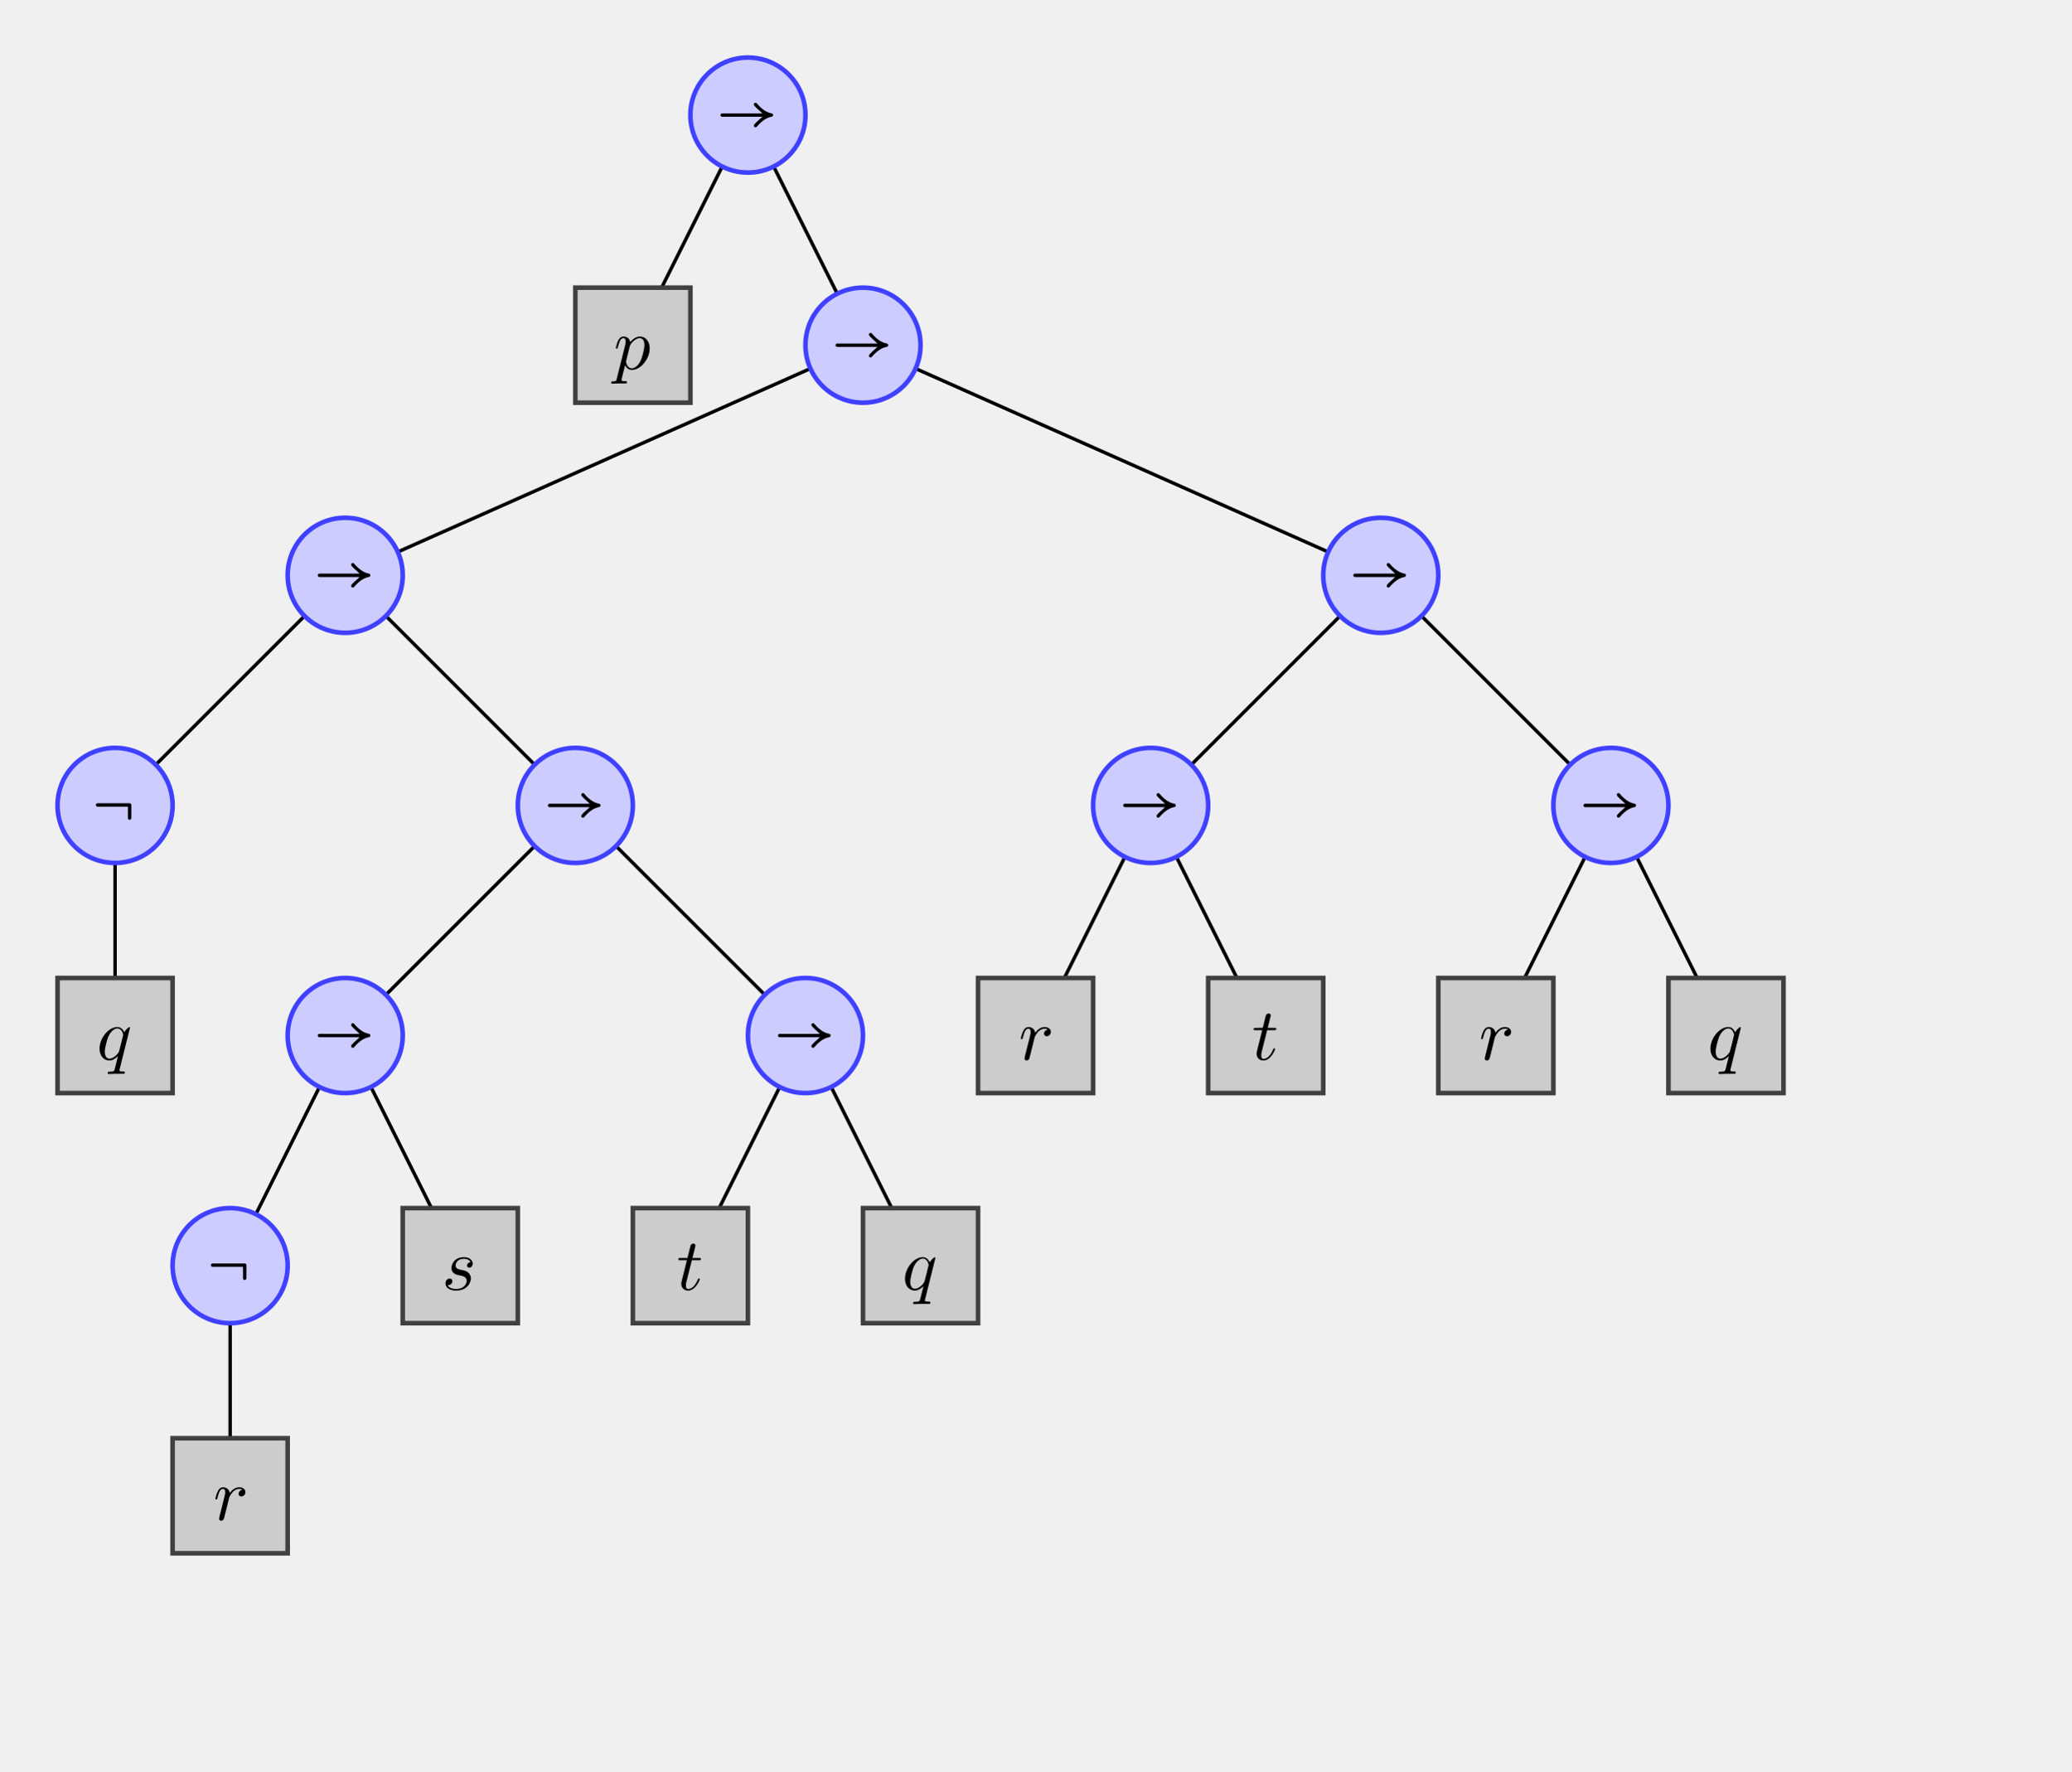
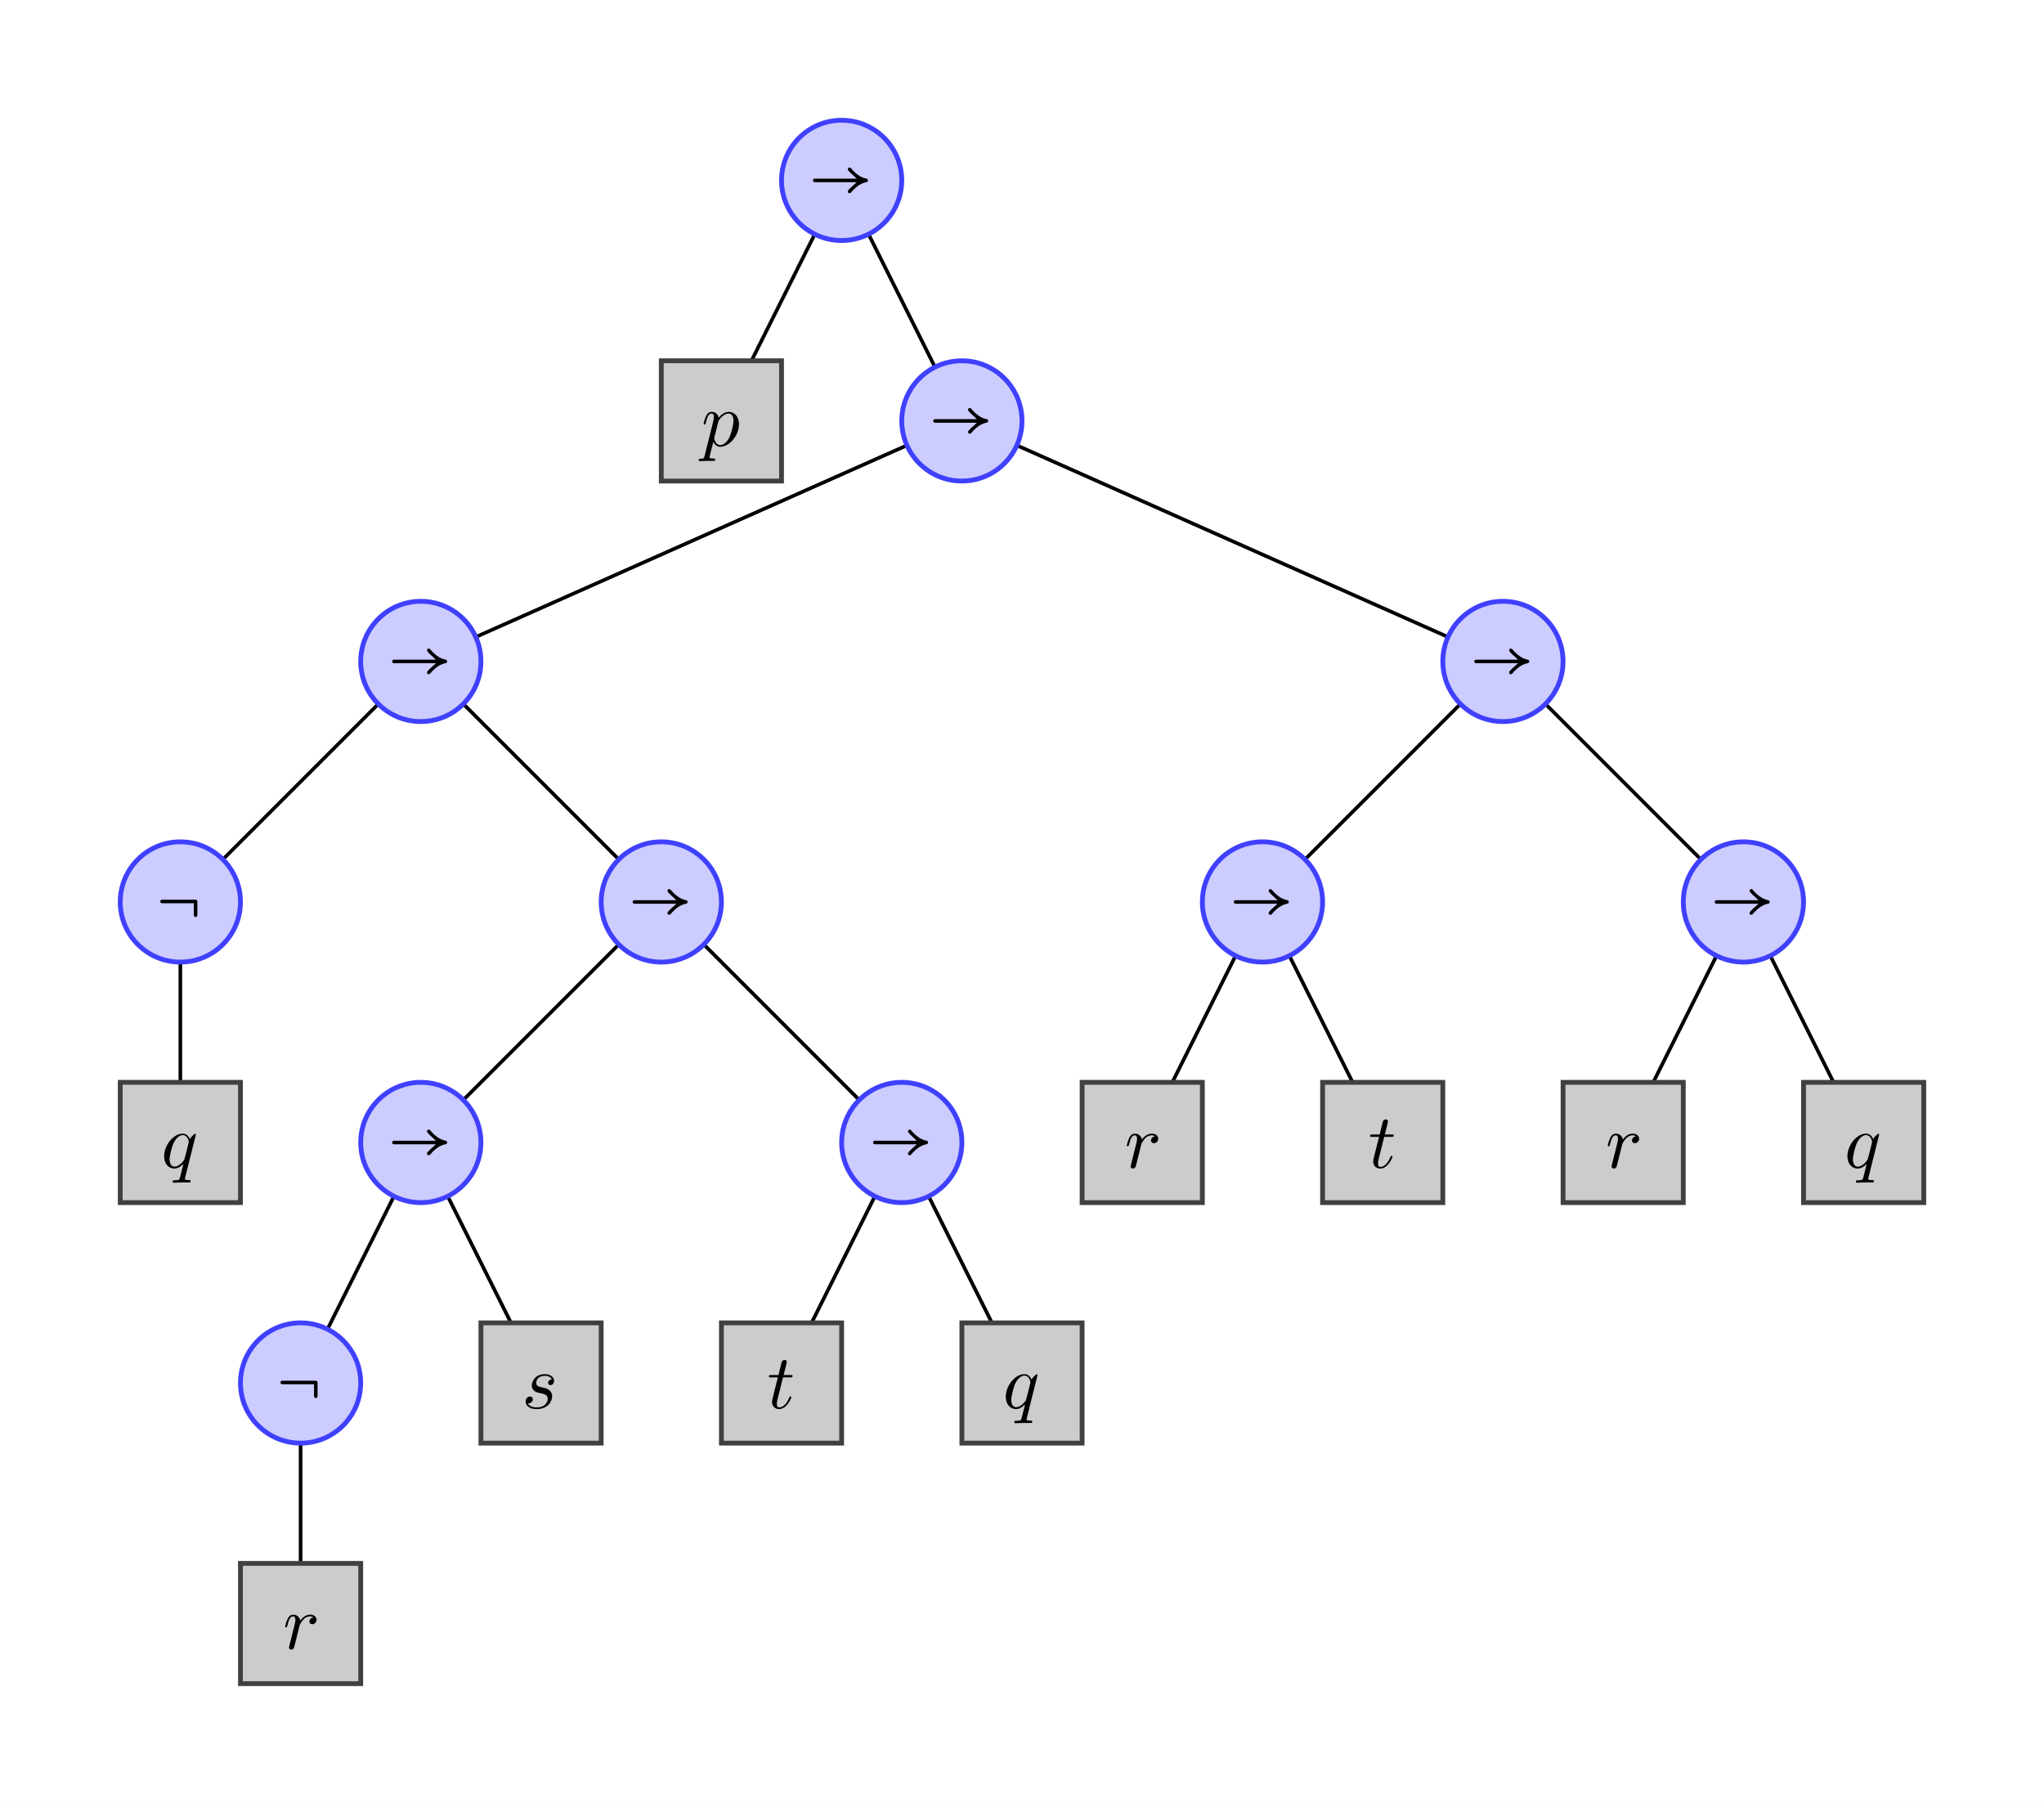
- <svg xmlns="http://www.w3.org/2000/svg" xmlns:xlink="http://www.w3.org/1999/xlink" version="1.1" height="500px" viewBox="0 0 90 77">
-   <line style="fill:none; stroke:#000000; stroke-width:0.15" x1="32.5" y1="5" x2="27.5" y2="15" />
-   <line style="fill:none; stroke:#000000; stroke-width:0.15" x1="32.5" y1="5" x2="37.5" y2="15" />
-   <line style="fill:none; stroke:#000000; stroke-width:0.15" x1="37.5" y1="15" x2="15" y2="25" />
-   <line style="fill:none; stroke:#000000; stroke-width:0.15" x1="37.5" y1="15" x2="60" y2="25" />
-   <line style="fill:none; stroke:#000000; stroke-width:0.15" x1="15" y1="25" x2="5" y2="35" />
-   <line style="fill:none; stroke:#000000; stroke-width:0.15" x1="15" y1="25" x2="25" y2="35" />
-   <line style="fill:none; stroke:#000000; stroke-width:0.15" x1="60" y1="25" x2="50" y2="35" />
-   <line style="fill:none; stroke:#000000; stroke-width:0.15" x1="60" y1="25" x2="70" y2="35" />
-   <line style="fill:none; stroke:#000000; stroke-width:0.15" x1="5" y1="35" x2="5" y2="45" />
-   <line style="fill:none; stroke:#000000; stroke-width:0.15" x1="25" y1="35" x2="15" y2="45" />
-   <line style="fill:none; stroke:#000000; stroke-width:0.15" x1="25" y1="35" x2="35" y2="45" />
-   <line style="fill:none; stroke:#000000; stroke-width:0.15" x1="50" y1="35" x2="45" y2="45" />
-   <line style="fill:none; stroke:#000000; stroke-width:0.15" x1="50" y1="35" x2="55" y2="45" />
-   <line style="fill:none; stroke:#000000; stroke-width:0.15" x1="70" y1="35" x2="65" y2="45" />
-   <line style="fill:none; stroke:#000000; stroke-width:0.15" x1="70" y1="35" x2="75" y2="45" />
-   <line style="fill:none; stroke:#000000; stroke-width:0.15" x1="15" y1="45" x2="10" y2="55" />
-   <line style="fill:none; stroke:#000000; stroke-width:0.15" x1="15" y1="45" x2="20" y2="55" />
-   <line style="fill:none; stroke:#000000; stroke-width:0.15" x1="35" y1="45" x2="30" y2="55" />
-   <line style="fill:none; stroke:#000000; stroke-width:0.15" x1="35" y1="45" x2="40" y2="55" />
-   <line style="fill:none; stroke:#000000; stroke-width:0.15" x1="10" y1="55" x2="10" y2="65" />
+ <svg xmlns="http://www.w3.org/2000/svg" xmlns:xlink="http://www.w3.org/1999/xlink" version="1.1" width="425px" height="375px" viewBox="-5 -5 85 75">
+   <rect x="-5" y="-5" width="100%" height="100%" fill="#fff" />
+   <line style="fill:none; stroke:#000; stroke-width:0.15" x1="30" y1="2.5" x2="25" y2="12.5" />
+   <line style="fill:none; stroke:#000; stroke-width:0.15" x1="30" y1="2.5" x2="35" y2="12.5" />
+   <line style="fill:none; stroke:#000; stroke-width:0.15" x1="35" y1="12.5" x2="12.5" y2="22.5" />
+   <line style="fill:none; stroke:#000; stroke-width:0.15" x1="35" y1="12.5" x2="57.5" y2="22.5" />
+   <line style="fill:none; stroke:#000; stroke-width:0.15" x1="12.5" y1="22.5" x2="2.5" y2="32.5" />
+   <line style="fill:none; stroke:#000; stroke-width:0.15" x1="12.5" y1="22.5" x2="22.5" y2="32.5" />
+   <line style="fill:none; stroke:#000; stroke-width:0.15" x1="57.5" y1="22.5" x2="47.5" y2="32.5" />
+   <line style="fill:none; stroke:#000; stroke-width:0.15" x1="57.5" y1="22.5" x2="67.5" y2="32.5" />
+   <line style="fill:none; stroke:#000; stroke-width:0.15" x1="2.5" y1="32.5" x2="2.5" y2="42.5" />
+   <line style="fill:none; stroke:#000; stroke-width:0.15" x1="22.5" y1="32.5" x2="12.5" y2="42.5" />
+   <line style="fill:none; stroke:#000; stroke-width:0.15" x1="22.5" y1="32.5" x2="32.5" y2="42.5" />
+   <line style="fill:none; stroke:#000; stroke-width:0.15" x1="47.5" y1="32.5" x2="42.5" y2="42.5" />
+   <line style="fill:none; stroke:#000; stroke-width:0.15" x1="47.5" y1="32.5" x2="52.5" y2="42.5" />
+   <line style="fill:none; stroke:#000; stroke-width:0.15" x1="67.5" y1="32.5" x2="62.5" y2="42.5" />
+   <line style="fill:none; stroke:#000; stroke-width:0.15" x1="67.5" y1="32.5" x2="72.5" y2="42.5" />
+   <line style="fill:none; stroke:#000; stroke-width:0.15" x1="12.5" y1="42.5" x2="7.5" y2="52.5" />
+   <line style="fill:none; stroke:#000; stroke-width:0.15" x1="12.5" y1="42.5" x2="17.5" y2="52.5" />
+   <line style="fill:none; stroke:#000; stroke-width:0.15" x1="32.5" y1="42.5" x2="27.5" y2="52.5" />
+   <line style="fill:none; stroke:#000; stroke-width:0.15" x1="32.5" y1="42.5" x2="37.5" y2="52.5" />
+   <line style="fill:none; stroke:#000; stroke-width:0.15" x1="7.5" y1="52.5" x2="7.5" y2="62.5" />
  <defs id="vertexLibrary">
-     <circle id="vertexCircle" style="fill:#ccccff; stroke:#4040ff; stroke-width:0.2" cx="0" cy="0" r="2.5" />
-     <rect id="vertexSquare" style="fill:#cccccc; stroke:#404040; stroke-width:0.2" x="-2.5" y="-2.5" width="5" height="5" />
+     <circle id="vertexCircle" style="fill:#ccf; stroke:#4040ff; stroke-width:0.2" cx="0" cy="0" r="2.5" />
+     <rect id="vertexSquare" style="fill:#ccc; stroke:#404040; stroke-width:0.2" x="-2.5" y="-2.5" width="5" height="5" />
    <g id="imply">
      <use xlink:href="#vertexCircle" />
-       <g transform="scale(0.21) translate(-9,-9)">
+       <g fill="#000" transform="scale(0.21) translate(-9,-9)">
        <svg style="display:block" width="17" height="18" viewBox="0 0 17 18">
-           <g fill="#000000">
-             <use transform="matrix(10,0,0,10,2.4,12.9)" xlink:href="#imply_ref1" />
-           </g>
-           <defs>
-             <path id="imply_ref1" transform="scale(0.001,-0.001)" d="M817.4,136 c-18.4,0 -35.2,13.7 -35.2,35.1 0,36.7 105.4,113.1 175.7,183.3 l-831.1,0 c-18.3,0 -35.1,16.9 -35.1,35.2 0,19.8 16.8,35.1 35.1,35.1 l831.1,0 C884.6,499.6 782.2,574.4 782.2,609.6 c0,21.4 16.8,35.1 35.2,35.1 10.7,0 19.8,-4.6 27.5,-13.7 80.9,-96.3 181.8,-183.4 307,-206.3 16.9,-3 29.1,-16.8 29.1,-35.1 0,-16.8 -12.2,-30.6 -29.1,-33.6 C1026.7,333.1 925.8,246 844.9,149.7 837.2,140.6 828.1,136 817.4,136 z" />
-           </defs>
+           <path d="M10.574 11.54a.345.345 0 0 1-.352-.351c0-.367 1.054-1.131 1.757-1.833H3.668a.367.367 0 0 1-.351-.352c0-.198.168-.351.351-.351h8.311c-.733-.749-1.757-1.497-1.757-1.849 0-.214.168-.351.352-.351a.35.35 0 0 1 .275.137c.809.963 1.818 1.834 3.07 2.063.169.03.291.168.291.351a.343.343 0 0 1-.291.336c-1.252.229-2.261 1.1-3.07 2.063a.35.35 0 0 1-.275.137z" />
        </svg>
      </g>
    </g>
-     <g id="var_p">
+     <g id="var_p" fill="#000">
      <g transform="scale(0.21) translate(0,-8) matrix(10,0,0,10,0,13)">
        <path transform="scale(0.001,-0.001)" d="M378.9,21.4 c56.5,0 129.9,50.4 181.8,157.4 27.5,58 77.9,233.7 77.9,323.8 0,90.2 -36.7,143.7 -97.8,143.7 -25.9,0 -70.2,-10.7 -123.7,-58.1 C389.6,565.3 348.3,522.5 337.6,481.3 L262.8,181.8 c-4.6,-18.3 -4.6,-21.4 -4.6,-24.4 0,-9.2 19.9,-136 120.7,-136 z M-28.9,-296.3 c-12.3,0 -19.9,6.1 -19.9,18.3 0,29.1 16.8,29.1 35.1,29.1 67.2,0 70.2,10.7 82.5,62.6 L239.9,498.1 c6.1,25.9 10.7,42.7 10.7,77.9 0,58 -21.4,70.3 -47.4,70.3 -55,0 -85.6,-73.4 -111.5,-181.9 C82.5,430.8 81,429.3 65.7,429.3 c-3.1,0 -18.3,0 -18.3,15.3 0,4.6 19.8,96.2 47.3,148.2 13.8,27.5 42.8,87.1 113.1,87.1 56.5,0 122.2,-32.1 137.5,-114.6 C395.7,624.9 469,679.9 545.4,679.9 661.5,679.9 748.6,579 748.6,435.4 c0,-224.6 -191,-447.5 -368.2,-447.5 -77.9,0 -120.7,53.4 -140.5,97.7 C229.2,47.4 165,-201.6 165,-219.9 c0,-13.8 0,-24.4 76.4,-24.4 21.4,0 36.7,0 36.7,-16.9 0,-30.5 -19.9,-30.5 -27.5,-30.5 l-151.3,0 c-42.8,0 -87.1,-4.6 -128.2,-4.6 z" />
      </g>
    </g>
    <g id="not">
      <use xlink:href="#vertexCircle" />
-       <g transform="scale(0.21) translate(-6.5,-9)">
+       <g fill="#000" transform="scale(0.21) translate(-6.5,-9)">
        <svg style="display:block" width="12" height="18" viewBox="0 0 12 18">
-           <g fill="#000000">
-             <use transform="matrix(10,0,0,10,1.6,12.8)" xlink:href="#not_ref1" />
-           </g>
-           <defs>
-             <path id="not_ref1" transform="scale(0.001,-0.001)" d="M791.4,82.5 c-19.9,0 -35.1,15.3 -35.1,35.1 l0,236.8 -629.5,0 c-18.3,0 -35.1,16.9 -35.1,35.2 0,19.8 16.8,35.1 35.1,35.1 l664.6,0 c19.9,0 35.1,-13.7 35.1,-35.1 l0,-272 c0,-19.8 -16.8,-35.1 -35.1,-35.1 z" />
-           </defs>
+           <path d="M9.514 11.975a.345.345 0 0 1-.351-.351V9.256H2.868a.367.367 0 0 1-.351-.352c0-.198.168-.351.351-.351h6.646c.199 0 .351.137.351.351v2.72a.355.355 0 0 1-.351.351z" />
        </svg>
      </g>
    </g>
-     <g id="var_q">
+     <g id="var_q" fill="#000">
      <g transform="scale(0.21) translate(0,-8) matrix(10,0,0,10,0,13)">
        <path transform="scale(0.001,-0.001)" d="M267.4,21.4 c85.5,0 171.1,97.8 194,140.5 C466,168.1 550,502.6 550,511.8 c0,10.7 -21.4,134.5 -120.7,134.5 C366.7,646.3 287.2,582.1 239.9,469 213.9,404.9 169.6,238.3 169.6,165 c0,-26 6.1,-143.6 97.8,-143.6 z M249,-296.3 c-19.8,0 -19.8,15.3 -19.8,16.8 0,30.6 15.2,30.6 35.1,30.6 85.6,1.5 97.8,7.6 110,50.4 4.6,13.7 55,219.9 68.8,273.4 -55,-55 -114.6,-91.6 -180.3,-91.6 C151.3,-16.7 61.1,77.9 61.1,227.6 c0,221.6 187.9,447.7 368.2,447.7 48.9,0 108.5,-24.5 142.1,-107 26,44.3 87.1,105.5 103.9,105.5 10.7,0 15.3,-9.2 15.3,-15.3 L479.7,-186.3 c-3,-13.7 -6.1,-22.9 -6.1,-33.6 0,-13.8 0,-24.4 73.3,-24.4 24.5,0 39.8,0 39.8,-16.9 0,-30.5 -19.9,-30.5 -27.5,-30.5 l-157.4,0 c-50.4,0 -103.9,-4.6 -152.8,-4.6 z" />
      </g>
    </g>
-     <g id="var_r">
+     <g id="var_r" fill="#000">
      <g transform="scale(0.21) translate(0,-8) matrix(10,0,0,10,0,13)">
        <path transform="scale(0.001,-0.001)" d="M165,-16.7 c-22.9,0 -44.3,13.7 -44.3,41.1 0,7.7 9.2,42.8 13.7,65.7 l88.7,353 c19.8,79.4 24.4,96.2 24.4,128.3 0,58 -21.4,70.3 -47.4,70.3 -55,0 -85.5,-73.4 -111.5,-181.8 C79.4,426.3 77.9,424.7 62.6,424.7 c-3,0 -18.3,0 -18.3,15.3 0,4.6 19.9,96.3 47.4,148.2 13.7,27.5 42.7,87.1 113,87.1 71.8,0 126.8,-48.9 139.1,-117.7 29,42.8 96.2,117.7 195.5,117.7 77.9,0 126.8,-45.9 126.8,-99.3 0,-55 -42.8,-90.2 -84,-90.2 -41.3,0 -58.1,29.1 -58.1,53.5 0,39.7 33.6,76.4 79.5,84 -1.6,0 -24.5,18.4 -64.2,18.4 -65.7,0 -110,-39.8 -122.2,-50.4 C380.4,557.6 337.6,485.8 331.5,466 322.4,424.7 294.9,317.8 282.6,267.4 276.5,239.9 224.6,32.1 221.5,26 210.8,-4.5 183.3,-16.7 165,-16.7 z" />
      </g>
    </g>
-     <g id="var_t">
+     <g id="var_t" fill="#000">
      <g transform="scale(0.21) translate(0,-8) matrix(10,0,0,10,0,13)">
        <path transform="scale(0.001,-0.001)" d="M236.8,-16.7 c-82.5,0 -140.5,58 -140.5,140.5 0,27.5 6.1,53.4 116.1,487.3 l-134.5,0 c-30.5,0 -42.8,0 -42.8,18.3 0,29.1 15.3,29.1 45.9,29.1 l143.6,0 59.6,242.9 c13.7,53.5 56.5,55 61.1,55 26,0 44.3,-15.3 44.3,-41.3 0,-9.1 -7.7,-39.7 -62.7,-256.6 l134.5,0 c27.5,0 42.8,0 42.8,-16.8 0,-30.6 -15.3,-30.6 -45.9,-30.6 l-143.6,0 L201.7,160.4 c-6.1,-26 -9.2,-36.6 -9.2,-73.3 0,-50.4 15.3,-70.3 47.4,-70.3 51.9,0 132.9,36.7 198.6,195.6 7.6,16.8 9.1,21.4 22.9,21.4 6.1,0 18.3,0 18.3,-15.3 0,-12.2 -87.1,-235.2 -242.9,-235.2 z" />
      </g>
    </g>
-     <g id="var_s">
+     <g id="var_s" fill="#000">
      <g transform="scale(0.21) translate(0,-8) matrix(10,0,0,10,-0.4,13)">
        <path transform="scale(0.001,-0.001)" d="M297.9,-16.7 c-131.4,0 -218.5,61 -218.5,148.1 0,68.7 45.9,100.8 85.6,100.8 32.1,0 56.5,-18.3 56.5,-53.4 0,-39.6 -32.7,-81.9 -83.6,-81.9 -4.1,0 -8.3,0.3 -12.6,0.9 35.1,-81 152.8,-81 174.1,-81 183.4,0 218.5,128.3 218.5,168.1 0,84 -79.4,100.8 -158.9,116.1 -44.3,9.1 -157.3,32.1 -157.3,151.2 0,67.2 56.5,223.1 258.2,223.1 116.1,0 181.8,-62.7 181.8,-131.4 0,-59.6 -36.7,-85.6 -70.3,-85.6 -33.6,0 -47.4,23 -47.4,44.3 0,33.7 30.6,67.3 73.4,68.8 -23,59.6 -99.3,70.3 -137.5,70.3 C325.4,641.7 288.8,548.5 288.8,504.2 c0,-68.8 61.1,-79.5 116.1,-91.7 67.2,-13.7 111.5,-21.4 152.7,-64.2 C576,330 605,291.8 605,236.8 605,168.1 545.4,-16.7 297.9,-16.7 z" />
      </g>
    </g>
  </defs>
-   <use transform="translate(32.5,5)" xlink:href="#imply" />
-   <use transform="translate(27.5,15)" xlink:href="#vertexSquare" />
-   <use transform="translate(26.66,15)" xlink:href="#var_p" />
-   <use transform="translate(37.5,15)" xlink:href="#imply" />
-   <use transform="translate(15,25)" xlink:href="#imply" />
-   <use transform="translate(60,25)" xlink:href="#imply" />
-   <use transform="translate(5,35)" xlink:href="#not" />
-   <use transform="translate(25,35)" xlink:href="#imply" />
-   <use transform="translate(50,35)" xlink:href="#imply" />
-   <use transform="translate(70,35)" xlink:href="#imply" />
-   <use transform="translate(5,45)" xlink:href="#vertexSquare" />
-   <use transform="translate(4.19675,45)" xlink:href="#var_q" />
-   <use transform="translate(15,45)" xlink:href="#imply" />
-   <use transform="translate(35,45)" xlink:href="#imply" />
-   <use transform="translate(45,45)" xlink:href="#vertexSquare" />
-   <use transform="translate(44.265,45)" xlink:href="#var_r" />
-   <use transform="translate(55,45)" xlink:href="#vertexSquare" />
-   <use transform="translate(54.4015,45)" xlink:href="#var_t" />
-   <use transform="translate(65,45)" xlink:href="#vertexSquare" />
-   <use transform="translate(64.265,45)" xlink:href="#var_r" />
-   <use transform="translate(75,45)" xlink:href="#vertexSquare" />
-   <use transform="translate(74.1967,45)" xlink:href="#var_q" />
-   <use transform="translate(10,55)" xlink:href="#not" />
-   <use transform="translate(20,55)" xlink:href="#vertexSquare" />
-   <use transform="translate(19.2755,55)" xlink:href="#var_s" />
-   <use transform="translate(30,55)" xlink:href="#vertexSquare" />
-   <use transform="translate(29.4015,55)" xlink:href="#var_t" />
-   <use transform="translate(40,55)" xlink:href="#vertexSquare" />
-   <use transform="translate(39.1968,55)" xlink:href="#var_q" />
-   <use transform="translate(10,65)" xlink:href="#vertexSquare" />
-   <use transform="translate(9.265,65)" xlink:href="#var_r" />
+   <use transform="translate(30,2.5)" xlink:href="#imply" />
+   <use transform="translate(25,12.5)" xlink:href="#vertexSquare" />
+   <use transform="translate(24.16,12.5)" xlink:href="#var_p" />
+   <use transform="translate(35,12.5)" xlink:href="#imply" />
+   <use transform="translate(12.5,22.5)" xlink:href="#imply" />
+   <use transform="translate(57.5,22.5)" xlink:href="#imply" />
+   <use transform="translate(2.5,32.5)" xlink:href="#not" />
+   <use transform="translate(22.5,32.5)" xlink:href="#imply" />
+   <use transform="translate(47.5,32.5)" xlink:href="#imply" />
+   <use transform="translate(67.5,32.5)" xlink:href="#imply" />
+   <use transform="translate(2.5,42.5)" xlink:href="#vertexSquare" />
+   <use transform="translate(1.69675,42.5)" xlink:href="#var_q" />
+   <use transform="translate(12.5,42.5)" xlink:href="#imply" />
+   <use transform="translate(32.5,42.5)" xlink:href="#imply" />
+   <use transform="translate(42.5,42.5)" xlink:href="#vertexSquare" />
+   <use transform="translate(41.765,42.5)" xlink:href="#var_r" />
+   <use transform="translate(52.5,42.5)" xlink:href="#vertexSquare" />
+   <use transform="translate(51.9015,42.5)" xlink:href="#var_t" />
+   <use transform="translate(62.5,42.5)" xlink:href="#vertexSquare" />
+   <use transform="translate(61.765,42.5)" xlink:href="#var_r" />
+   <use transform="translate(72.5,42.5)" xlink:href="#vertexSquare" />
+   <use transform="translate(71.69675,42.5)" xlink:href="#var_q" />
+   <use transform="translate(7.5,52.5)" xlink:href="#not" />
+   <use transform="translate(17.5,52.5)" xlink:href="#vertexSquare" />
+   <use transform="translate(16.7755,52.5)" xlink:href="#var_s" />
+   <use transform="translate(27.5,52.5)" xlink:href="#vertexSquare" />
+   <use transform="translate(26.9015,52.5)" xlink:href="#var_t" />
+   <use transform="translate(37.5,52.5)" xlink:href="#vertexSquare" />
+   <use transform="translate(36.69675,52.5)" xlink:href="#var_q" />
+   <use transform="translate(7.5,62.5)" xlink:href="#vertexSquare" />
+   <use transform="translate(6.765,62.5)" xlink:href="#var_r" />
</svg>
